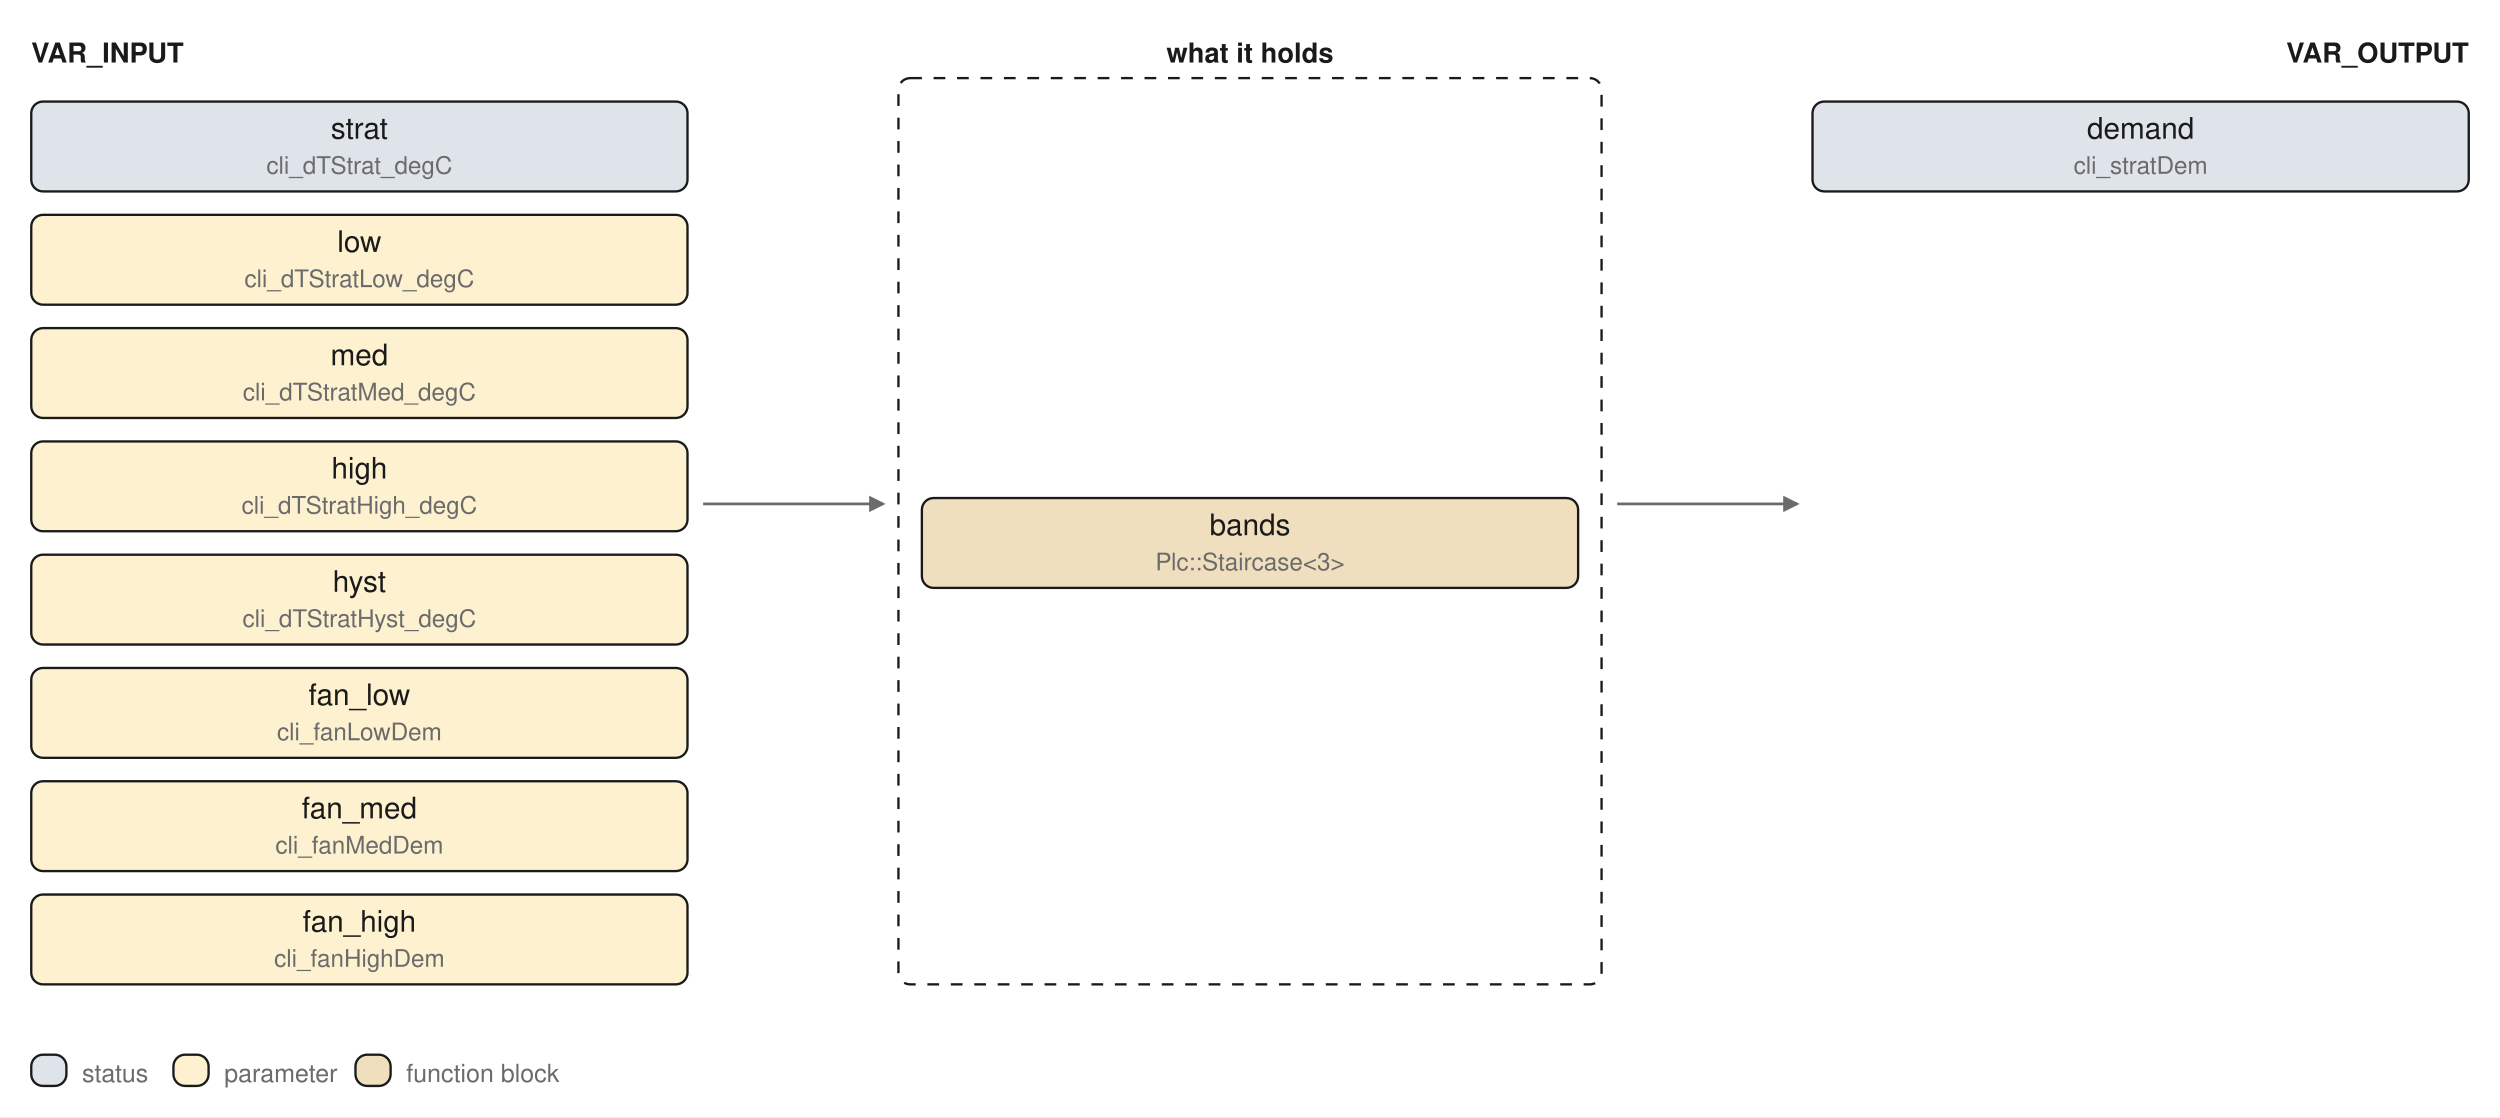
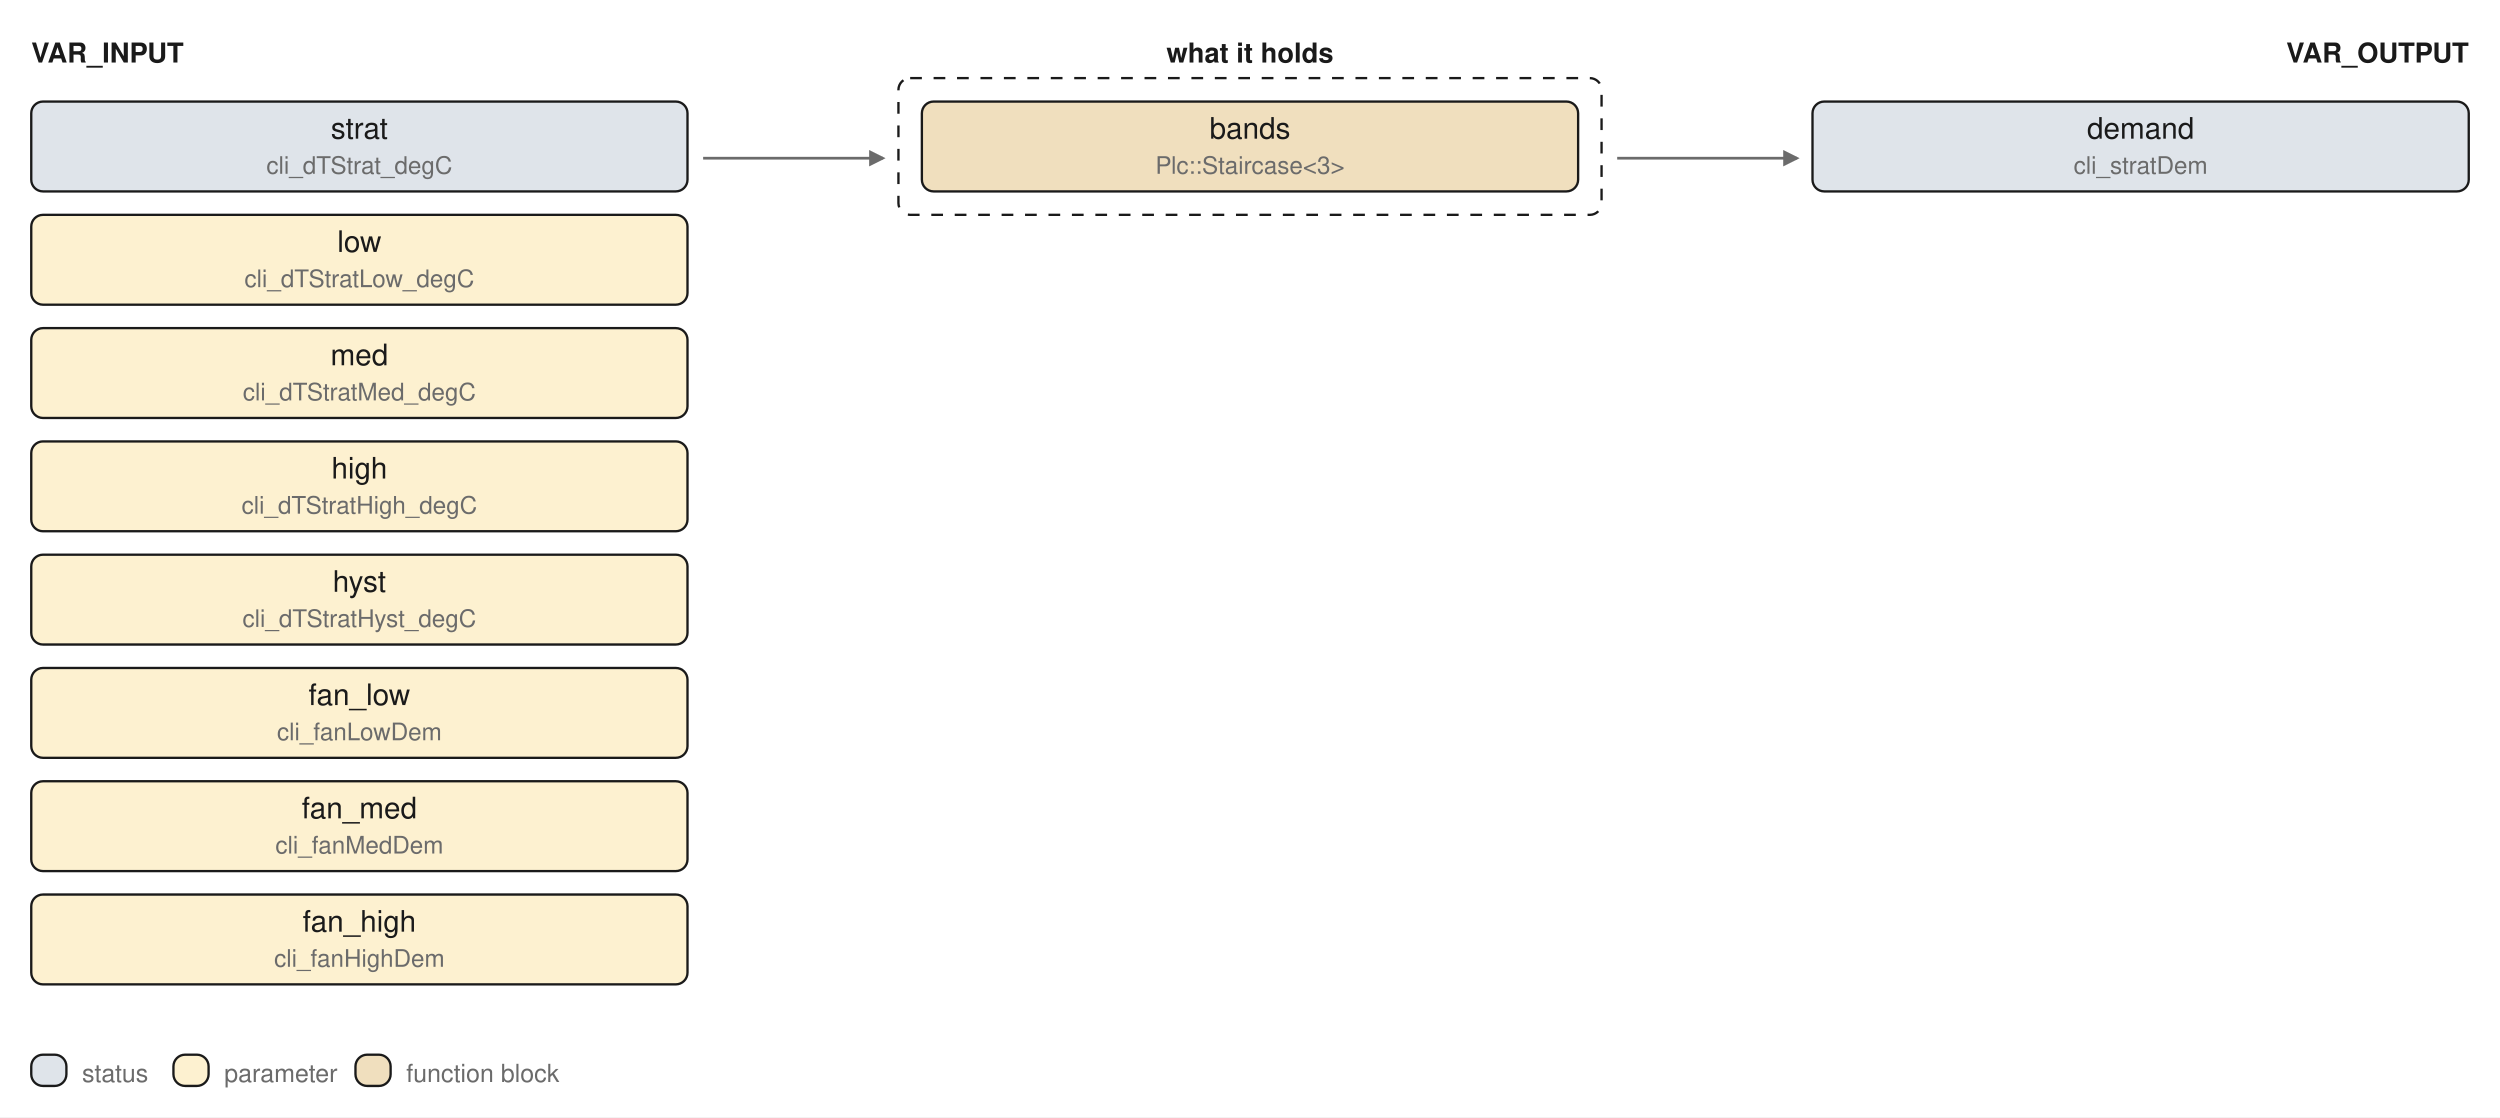
- <svg xmlns="http://www.w3.org/2000/svg" width="640" height="286" viewBox="0 0 640 286" style="max-width:100%;height:auto" content="&lt;mxfile host=&quot;app.diagrams.net&quot; type=&quot;device&quot;&gt;&lt;diagram id=&quot;destrat&quot; name=&quot;destrat&quot;&gt;&lt;mxGraphModel dx=&quot;640&quot; dy=&quot;286&quot; grid=&quot;0&quot; gridSize=&quot;10&quot; guides=&quot;1&quot; tooltips=&quot;1&quot; connect=&quot;1&quot; arrows=&quot;1&quot; fold=&quot;1&quot; page=&quot;1&quot; pageScale=&quot;1&quot; pageWidth=&quot;640&quot; pageHeight=&quot;286&quot; math=&quot;0&quot; shadow=&quot;0&quot;&gt;&lt;root&gt;&lt;mxCell id=&quot;0&quot;/&gt;&lt;mxCell id=&quot;1&quot; parent=&quot;0&quot;/&gt;&lt;mxCell id=&quot;n2&quot; value=&quot;VAR_INPUT&quot; style=&quot;text;html=1;fontSize=7;fontColor=#1a1a1a;align=left;fontStyle=1&quot; vertex=&quot;1&quot; parent=&quot;1&quot;&gt;&lt;mxGeometry x=&quot;8&quot; y=&quot;9&quot; width=&quot;45&quot; height=&quot;11&quot; as=&quot;geometry&quot;/&gt;&lt;/mxCell&gt;&lt;mxCell id=&quot;n3&quot; value=&quot;what it holds&quot; style=&quot;text;html=1;fontSize=7;fontColor=#1a1a1a;align=center;fontStyle=1&quot; vertex=&quot;1&quot; parent=&quot;1&quot;&gt;&lt;mxGeometry x=&quot;320.0&quot; y=&quot;9&quot; width=&quot;65&quot; height=&quot;11&quot; as=&quot;geometry&quot;/&gt;&lt;/mxCell&gt;&lt;mxCell id=&quot;n4&quot; value=&quot;VAR_OUTPUT&quot; style=&quot;text;html=1;fontSize=7;fontColor=#1a1a1a;align=left;fontStyle=1&quot; vertex=&quot;1&quot; parent=&quot;1&quot;&gt;&lt;mxGeometry x=&quot;632&quot; y=&quot;9&quot; width=&quot;50&quot; height=&quot;11&quot; as=&quot;geometry&quot;/&gt;&lt;/mxCell&gt;&lt;mxCell id=&quot;n5&quot; value=&quot;strat&quot; style=&quot;rounded=1;fillColor=#dfe4ea;strokeColor=#1a1a1a;whiteSpace=wrap;html=1;fontSize=8&quot; vertex=&quot;1&quot; parent=&quot;1&quot;&gt;&lt;mxGeometry x=&quot;8&quot; y=&quot;26&quot; width=&quot;168&quot; height=&quot;23&quot; as=&quot;geometry&quot;/&gt;&lt;/mxCell&gt;&lt;mxCell id=&quot;n6&quot; value=&quot;low&quot; style=&quot;rounded=1;fillColor=#fdf1d0;strokeColor=#1a1a1a;whiteSpace=wrap;html=1;fontSize=8&quot; vertex=&quot;1&quot; parent=&quot;1&quot;&gt;&lt;mxGeometry x=&quot;8&quot; y=&quot;55&quot; width=&quot;168&quot; height=&quot;23&quot; as=&quot;geometry&quot;/&gt;&lt;/mxCell&gt;&lt;mxCell id=&quot;n7&quot; value=&quot;med&quot; style=&quot;rounded=1;fillColor=#fdf1d0;strokeColor=#1a1a1a;whiteSpace=wrap;html=1;fontSize=8&quot; vertex=&quot;1&quot; parent=&quot;1&quot;&gt;&lt;mxGeometry x=&quot;8&quot; y=&quot;84&quot; width=&quot;168&quot; height=&quot;23&quot; as=&quot;geometry&quot;/&gt;&lt;/mxCell&gt;&lt;mxCell id=&quot;n8&quot; value=&quot;high&quot; style=&quot;rounded=1;fillColor=#fdf1d0;strokeColor=#1a1a1a;whiteSpace=wrap;html=1;fontSize=8&quot; vertex=&quot;1&quot; parent=&quot;1&quot;&gt;&lt;mxGeometry x=&quot;8&quot; y=&quot;113&quot; width=&quot;168&quot; height=&quot;23&quot; as=&quot;geometry&quot;/&gt;&lt;/mxCell&gt;&lt;mxCell id=&quot;n9&quot; value=&quot;hyst&quot; style=&quot;rounded=1;fillColor=#fdf1d0;strokeColor=#1a1a1a;whiteSpace=wrap;html=1;fontSize=8&quot; vertex=&quot;1&quot; parent=&quot;1&quot;&gt;&lt;mxGeometry x=&quot;8&quot; y=&quot;142&quot; width=&quot;168&quot; height=&quot;23&quot; as=&quot;geometry&quot;/&gt;&lt;/mxCell&gt;&lt;mxCell id=&quot;n10&quot; value=&quot;fan_low&quot; style=&quot;rounded=1;fillColor=#fdf1d0;strokeColor=#1a1a1a;whiteSpace=wrap;html=1;fontSize=8&quot; vertex=&quot;1&quot; parent=&quot;1&quot;&gt;&lt;mxGeometry x=&quot;8&quot; y=&quot;171&quot; width=&quot;168&quot; height=&quot;23&quot; as=&quot;geometry&quot;/&gt;&lt;/mxCell&gt;&lt;mxCell id=&quot;n11&quot; value=&quot;fan_med&quot; style=&quot;rounded=1;fillColor=#fdf1d0;strokeColor=#1a1a1a;whiteSpace=wrap;html=1;fontSize=8&quot; vertex=&quot;1&quot; parent=&quot;1&quot;&gt;&lt;mxGeometry x=&quot;8&quot; y=&quot;200&quot; width=&quot;168&quot; height=&quot;23&quot; as=&quot;geometry&quot;/&gt;&lt;/mxCell&gt;&lt;mxCell id=&quot;n12&quot; value=&quot;fan_high&quot; style=&quot;rounded=1;fillColor=#fdf1d0;strokeColor=#1a1a1a;whiteSpace=wrap;html=1;fontSize=8&quot; vertex=&quot;1&quot; parent=&quot;1&quot;&gt;&lt;mxGeometry x=&quot;8&quot; y=&quot;229&quot; width=&quot;168&quot; height=&quot;23&quot; as=&quot;geometry&quot;/&gt;&lt;/mxCell&gt;&lt;mxCell id=&quot;n13&quot; value=&quot;demand&quot; style=&quot;rounded=1;fillColor=#dfe4ea;strokeColor=#1a1a1a;whiteSpace=wrap;html=1;fontSize=8&quot; vertex=&quot;1&quot; parent=&quot;1&quot;&gt;&lt;mxGeometry x=&quot;464&quot; y=&quot;26&quot; width=&quot;168&quot; height=&quot;23&quot; as=&quot;geometry&quot;/&gt;&lt;/mxCell&gt;&lt;mxCell id=&quot;n14&quot; value=&quot;&quot; style=&quot;rounded=1;fillColor=#ffffff;strokeColor=#1a1a1a;whiteSpace=wrap;html=1;fontSize=8;dashed=1&quot; vertex=&quot;1&quot; parent=&quot;1&quot;&gt;&lt;mxGeometry x=&quot;230&quot; y=&quot;20&quot; width=&quot;180&quot; height=&quot;232&quot; as=&quot;geometry&quot;/&gt;&lt;/mxCell&gt;&lt;mxCell id=&quot;n15&quot; value=&quot;bands&quot; style=&quot;rounded=1;fillColor=#f0dfbe;strokeColor=#1a1a1a;whiteSpace=wrap;html=1;fontSize=8&quot; vertex=&quot;1&quot; parent=&quot;1&quot;&gt;&lt;mxGeometry x=&quot;236&quot; y=&quot;127.5&quot; width=&quot;168&quot; height=&quot;23&quot; as=&quot;geometry&quot;/&gt;&lt;/mxCell&gt;&lt;mxCell id=&quot;e16&quot; value=&quot;&quot; style=&quot;edgeStyle=none;html=1;strokeColor=#6b6b6b;endArrow=block&quot; edge=&quot;1&quot; parent=&quot;1&quot;&gt;&lt;mxGeometry relative=&quot;1&quot; as=&quot;geometry&quot;&gt;&lt;mxPoint x=&quot;180&quot; y=&quot;129.0&quot; as=&quot;sourcePoint&quot;/&gt;&lt;mxPoint x=&quot;226&quot; y=&quot;129.0&quot; as=&quot;targetPoint&quot;/&gt;&lt;/mxGeometry&gt;&lt;/mxCell&gt;&lt;mxCell id=&quot;e17&quot; value=&quot;&quot; style=&quot;edgeStyle=none;html=1;strokeColor=#6b6b6b;endArrow=block&quot; edge=&quot;1&quot; parent=&quot;1&quot;&gt;&lt;mxGeometry relative=&quot;1&quot; as=&quot;geometry&quot;&gt;&lt;mxPoint x=&quot;414&quot; y=&quot;129.0&quot; as=&quot;sourcePoint&quot;/&gt;&lt;mxPoint x=&quot;460&quot; y=&quot;129.0&quot; as=&quot;targetPoint&quot;/&gt;&lt;/mxGeometry&gt;&lt;/mxCell&gt;&lt;mxCell id=&quot;n18&quot; value=&quot;&quot; style=&quot;rounded=1;fillColor=#dfe4ea;strokeColor=#1a1a1a;whiteSpace=wrap;html=1;fontSize=8&quot; vertex=&quot;1&quot; parent=&quot;1&quot;&gt;&lt;mxGeometry x=&quot;8&quot; y=&quot;270&quot; width=&quot;9&quot; height=&quot;8&quot; as=&quot;geometry&quot;/&gt;&lt;/mxCell&gt;&lt;mxCell id=&quot;n19&quot; value=&quot;status&quot; style=&quot;text;html=1;fontSize=6;fontColor=#6b6b6b;align=left&quot; vertex=&quot;1&quot; parent=&quot;1&quot;&gt;&lt;mxGeometry x=&quot;21&quot; y=&quot;270.6&quot; width=&quot;40&quot; height=&quot;10.4&quot; as=&quot;geometry&quot;/&gt;&lt;/mxCell&gt;&lt;mxCell id=&quot;n20&quot; value=&quot;&quot; style=&quot;rounded=1;fillColor=#fdf1d0;strokeColor=#1a1a1a;whiteSpace=wrap;html=1;fontSize=8&quot; vertex=&quot;1&quot; parent=&quot;1&quot;&gt;&lt;mxGeometry x=&quot;44.4&quot; y=&quot;270&quot; width=&quot;9&quot; height=&quot;8&quot; as=&quot;geometry&quot;/&gt;&lt;/mxCell&gt;&lt;mxCell id=&quot;n21&quot; value=&quot;parameter&quot; style=&quot;text;html=1;fontSize=6;fontColor=#6b6b6b;align=left&quot; vertex=&quot;1&quot; parent=&quot;1&quot;&gt;&lt;mxGeometry x=&quot;57.4&quot; y=&quot;270.6&quot; width=&quot;45&quot; height=&quot;10.4&quot; as=&quot;geometry&quot;/&gt;&lt;/mxCell&gt;&lt;mxCell id=&quot;n22&quot; value=&quot;&quot; style=&quot;rounded=1;fillColor=#f0dfbe;strokeColor=#1a1a1a;whiteSpace=wrap;html=1;fontSize=8&quot; vertex=&quot;1&quot; parent=&quot;1&quot;&gt;&lt;mxGeometry x=&quot;91.0&quot; y=&quot;270&quot; width=&quot;9&quot; height=&quot;8&quot; as=&quot;geometry&quot;/&gt;&lt;/mxCell&gt;&lt;mxCell id=&quot;n23&quot; value=&quot;function block&quot; style=&quot;text;html=1;fontSize=6;fontColor=#6b6b6b;align=left&quot; vertex=&quot;1&quot; parent=&quot;1&quot;&gt;&lt;mxGeometry x=&quot;104.0&quot; y=&quot;270.6&quot; width=&quot;70&quot; height=&quot;10.4&quot; as=&quot;geometry&quot;/&gt;&lt;/mxCell&gt;&lt;/root&gt;&lt;/mxGraphModel&gt;&lt;/diagram&gt;&lt;/mxfile&gt;">
+ <svg xmlns="http://www.w3.org/2000/svg" width="640" height="286" viewBox="0 0 640 286" style="max-width:100%;height:auto" content="&lt;mxfile host=&quot;app.diagrams.net&quot; type=&quot;device&quot;&gt;&lt;diagram id=&quot;destrat&quot; name=&quot;destrat&quot;&gt;&lt;mxGraphModel dx=&quot;640&quot; dy=&quot;286&quot; grid=&quot;0&quot; gridSize=&quot;10&quot; guides=&quot;1&quot; tooltips=&quot;1&quot; connect=&quot;1&quot; arrows=&quot;1&quot; fold=&quot;1&quot; page=&quot;1&quot; pageScale=&quot;1&quot; pageWidth=&quot;640&quot; pageHeight=&quot;286&quot; math=&quot;0&quot; shadow=&quot;0&quot;&gt;&lt;root&gt;&lt;mxCell id=&quot;0&quot;/&gt;&lt;mxCell id=&quot;1&quot; parent=&quot;0&quot;/&gt;&lt;mxCell id=&quot;n2&quot; value=&quot;VAR_INPUT&quot; style=&quot;text;html=1;fontSize=7;fontColor=#1a1a1a;align=left;fontStyle=1&quot; vertex=&quot;1&quot; parent=&quot;1&quot;&gt;&lt;mxGeometry x=&quot;8&quot; y=&quot;9&quot; width=&quot;45&quot; height=&quot;11&quot; as=&quot;geometry&quot;/&gt;&lt;/mxCell&gt;&lt;mxCell id=&quot;n3&quot; value=&quot;what it holds&quot; style=&quot;text;html=1;fontSize=7;fontColor=#1a1a1a;align=center;fontStyle=1&quot; vertex=&quot;1&quot; parent=&quot;1&quot;&gt;&lt;mxGeometry x=&quot;320.0&quot; y=&quot;9&quot; width=&quot;65&quot; height=&quot;11&quot; as=&quot;geometry&quot;/&gt;&lt;/mxCell&gt;&lt;mxCell id=&quot;n4&quot; value=&quot;VAR_OUTPUT&quot; style=&quot;text;html=1;fontSize=7;fontColor=#1a1a1a;align=left;fontStyle=1&quot; vertex=&quot;1&quot; parent=&quot;1&quot;&gt;&lt;mxGeometry x=&quot;632&quot; y=&quot;9&quot; width=&quot;50&quot; height=&quot;11&quot; as=&quot;geometry&quot;/&gt;&lt;/mxCell&gt;&lt;mxCell id=&quot;n5&quot; value=&quot;strat&quot; style=&quot;rounded=1;fillColor=#dfe4ea;strokeColor=#1a1a1a;whiteSpace=wrap;html=1;fontSize=8&quot; vertex=&quot;1&quot; parent=&quot;1&quot;&gt;&lt;mxGeometry x=&quot;8&quot; y=&quot;26&quot; width=&quot;168&quot; height=&quot;23&quot; as=&quot;geometry&quot;/&gt;&lt;/mxCell&gt;&lt;mxCell id=&quot;n6&quot; value=&quot;low&quot; style=&quot;rounded=1;fillColor=#fdf1d0;strokeColor=#1a1a1a;whiteSpace=wrap;html=1;fontSize=8&quot; vertex=&quot;1&quot; parent=&quot;1&quot;&gt;&lt;mxGeometry x=&quot;8&quot; y=&quot;55&quot; width=&quot;168&quot; height=&quot;23&quot; as=&quot;geometry&quot;/&gt;&lt;/mxCell&gt;&lt;mxCell id=&quot;n7&quot; value=&quot;med&quot; style=&quot;rounded=1;fillColor=#fdf1d0;strokeColor=#1a1a1a;whiteSpace=wrap;html=1;fontSize=8&quot; vertex=&quot;1&quot; parent=&quot;1&quot;&gt;&lt;mxGeometry x=&quot;8&quot; y=&quot;84&quot; width=&quot;168&quot; height=&quot;23&quot; as=&quot;geometry&quot;/&gt;&lt;/mxCell&gt;&lt;mxCell id=&quot;n8&quot; value=&quot;high&quot; style=&quot;rounded=1;fillColor=#fdf1d0;strokeColor=#1a1a1a;whiteSpace=wrap;html=1;fontSize=8&quot; vertex=&quot;1&quot; parent=&quot;1&quot;&gt;&lt;mxGeometry x=&quot;8&quot; y=&quot;113&quot; width=&quot;168&quot; height=&quot;23&quot; as=&quot;geometry&quot;/&gt;&lt;/mxCell&gt;&lt;mxCell id=&quot;n9&quot; value=&quot;hyst&quot; style=&quot;rounded=1;fillColor=#fdf1d0;strokeColor=#1a1a1a;whiteSpace=wrap;html=1;fontSize=8&quot; vertex=&quot;1&quot; parent=&quot;1&quot;&gt;&lt;mxGeometry x=&quot;8&quot; y=&quot;142&quot; width=&quot;168&quot; height=&quot;23&quot; as=&quot;geometry&quot;/&gt;&lt;/mxCell&gt;&lt;mxCell id=&quot;n10&quot; value=&quot;fan_low&quot; style=&quot;rounded=1;fillColor=#fdf1d0;strokeColor=#1a1a1a;whiteSpace=wrap;html=1;fontSize=8&quot; vertex=&quot;1&quot; parent=&quot;1&quot;&gt;&lt;mxGeometry x=&quot;8&quot; y=&quot;171&quot; width=&quot;168&quot; height=&quot;23&quot; as=&quot;geometry&quot;/&gt;&lt;/mxCell&gt;&lt;mxCell id=&quot;n11&quot; value=&quot;fan_med&quot; style=&quot;rounded=1;fillColor=#fdf1d0;strokeColor=#1a1a1a;whiteSpace=wrap;html=1;fontSize=8&quot; vertex=&quot;1&quot; parent=&quot;1&quot;&gt;&lt;mxGeometry x=&quot;8&quot; y=&quot;200&quot; width=&quot;168&quot; height=&quot;23&quot; as=&quot;geometry&quot;/&gt;&lt;/mxCell&gt;&lt;mxCell id=&quot;n12&quot; value=&quot;fan_high&quot; style=&quot;rounded=1;fillColor=#fdf1d0;strokeColor=#1a1a1a;whiteSpace=wrap;html=1;fontSize=8&quot; vertex=&quot;1&quot; parent=&quot;1&quot;&gt;&lt;mxGeometry x=&quot;8&quot; y=&quot;229&quot; width=&quot;168&quot; height=&quot;23&quot; as=&quot;geometry&quot;/&gt;&lt;/mxCell&gt;&lt;mxCell id=&quot;n13&quot; value=&quot;demand&quot; style=&quot;rounded=1;fillColor=#dfe4ea;strokeColor=#1a1a1a;whiteSpace=wrap;html=1;fontSize=8&quot; vertex=&quot;1&quot; parent=&quot;1&quot;&gt;&lt;mxGeometry x=&quot;464&quot; y=&quot;26&quot; width=&quot;168&quot; height=&quot;23&quot; as=&quot;geometry&quot;/&gt;&lt;/mxCell&gt;&lt;mxCell id=&quot;n14&quot; value=&quot;&quot; style=&quot;rounded=1;fillColor=#ffffff;strokeColor=#1a1a1a;whiteSpace=wrap;html=1;fontSize=8;dashed=1&quot; vertex=&quot;1&quot; parent=&quot;1&quot;&gt;&lt;mxGeometry x=&quot;230&quot; y=&quot;20&quot; width=&quot;180&quot; height=&quot;35&quot; as=&quot;geometry&quot;/&gt;&lt;/mxCell&gt;&lt;mxCell id=&quot;n15&quot; value=&quot;bands&quot; style=&quot;rounded=1;fillColor=#f0dfbe;strokeColor=#1a1a1a;whiteSpace=wrap;html=1;fontSize=8&quot; vertex=&quot;1&quot; parent=&quot;1&quot;&gt;&lt;mxGeometry x=&quot;236&quot; y=&quot;26&quot; width=&quot;168&quot; height=&quot;23&quot; as=&quot;geometry&quot;/&gt;&lt;/mxCell&gt;&lt;mxCell id=&quot;e16&quot; value=&quot;&quot; style=&quot;edgeStyle=none;html=1;strokeColor=#6b6b6b;endArrow=block&quot; edge=&quot;1&quot; parent=&quot;1&quot;&gt;&lt;mxGeometry relative=&quot;1&quot; as=&quot;geometry&quot;&gt;&lt;mxPoint x=&quot;180&quot; y=&quot;40.5&quot; as=&quot;sourcePoint&quot;/&gt;&lt;mxPoint x=&quot;226&quot; y=&quot;40.5&quot; as=&quot;targetPoint&quot;/&gt;&lt;/mxGeometry&gt;&lt;/mxCell&gt;&lt;mxCell id=&quot;e17&quot; value=&quot;&quot; style=&quot;edgeStyle=none;html=1;strokeColor=#6b6b6b;endArrow=block&quot; edge=&quot;1&quot; parent=&quot;1&quot;&gt;&lt;mxGeometry relative=&quot;1&quot; as=&quot;geometry&quot;&gt;&lt;mxPoint x=&quot;414&quot; y=&quot;40.5&quot; as=&quot;sourcePoint&quot;/&gt;&lt;mxPoint x=&quot;460&quot; y=&quot;40.5&quot; as=&quot;targetPoint&quot;/&gt;&lt;/mxGeometry&gt;&lt;/mxCell&gt;&lt;mxCell id=&quot;n18&quot; value=&quot;&quot; style=&quot;rounded=1;fillColor=#dfe4ea;strokeColor=#1a1a1a;whiteSpace=wrap;html=1;fontSize=8&quot; vertex=&quot;1&quot; parent=&quot;1&quot;&gt;&lt;mxGeometry x=&quot;8&quot; y=&quot;270&quot; width=&quot;9&quot; height=&quot;8&quot; as=&quot;geometry&quot;/&gt;&lt;/mxCell&gt;&lt;mxCell id=&quot;n19&quot; value=&quot;status&quot; style=&quot;text;html=1;fontSize=6;fontColor=#6b6b6b;align=left&quot; vertex=&quot;1&quot; parent=&quot;1&quot;&gt;&lt;mxGeometry x=&quot;21&quot; y=&quot;270.6&quot; width=&quot;40&quot; height=&quot;10.4&quot; as=&quot;geometry&quot;/&gt;&lt;/mxCell&gt;&lt;mxCell id=&quot;n20&quot; value=&quot;&quot; style=&quot;rounded=1;fillColor=#fdf1d0;strokeColor=#1a1a1a;whiteSpace=wrap;html=1;fontSize=8&quot; vertex=&quot;1&quot; parent=&quot;1&quot;&gt;&lt;mxGeometry x=&quot;44.4&quot; y=&quot;270&quot; width=&quot;9&quot; height=&quot;8&quot; as=&quot;geometry&quot;/&gt;&lt;/mxCell&gt;&lt;mxCell id=&quot;n21&quot; value=&quot;parameter&quot; style=&quot;text;html=1;fontSize=6;fontColor=#6b6b6b;align=left&quot; vertex=&quot;1&quot; parent=&quot;1&quot;&gt;&lt;mxGeometry x=&quot;57.4&quot; y=&quot;270.6&quot; width=&quot;45&quot; height=&quot;10.4&quot; as=&quot;geometry&quot;/&gt;&lt;/mxCell&gt;&lt;mxCell id=&quot;n22&quot; value=&quot;&quot; style=&quot;rounded=1;fillColor=#f0dfbe;strokeColor=#1a1a1a;whiteSpace=wrap;html=1;fontSize=8&quot; vertex=&quot;1&quot; parent=&quot;1&quot;&gt;&lt;mxGeometry x=&quot;91.0&quot; y=&quot;270&quot; width=&quot;9&quot; height=&quot;8&quot; as=&quot;geometry&quot;/&gt;&lt;/mxCell&gt;&lt;mxCell id=&quot;n23&quot; value=&quot;function block&quot; style=&quot;text;html=1;fontSize=6;fontColor=#6b6b6b;align=left&quot; vertex=&quot;1&quot; parent=&quot;1&quot;&gt;&lt;mxGeometry x=&quot;104.0&quot; y=&quot;270.6&quot; width=&quot;70&quot; height=&quot;10.4&quot; as=&quot;geometry&quot;/&gt;&lt;/mxCell&gt;&lt;/root&gt;&lt;/mxGraphModel&gt;&lt;/diagram&gt;&lt;/mxfile&gt;">
  <defs>
    <marker id="a" markerWidth="6" markerHeight="6" refX="5" refY="3" orient="auto">
      <path d="M0,0 L6,3 L0,6 z" fill="#6b6b6b" />
    </marker>
  </defs>
  <rect width="640" height="286" fill="#ffffff" />
  <text x="8" y="16" font-family="Helvetica,Arial,sans-serif" font-size="7" fill="#1a1a1a" text-anchor="start" font-weight="bold">VAR_INPUT</text>
  <text x="320.0" y="16" font-family="Helvetica,Arial,sans-serif" font-size="7" fill="#1a1a1a" text-anchor="middle" font-weight="bold">what it holds</text>
  <text x="632" y="16" font-family="Helvetica,Arial,sans-serif" font-size="7" fill="#1a1a1a" text-anchor="end" font-weight="bold">VAR_OUTPUT</text>
  <rect x="8" y="26" width="168" height="23" rx="3" fill="#dfe4ea" stroke="#1a1a1a" stroke-width="0.6" />
  <text x="92.0" y="35.5" font-family="Helvetica,Arial,sans-serif" font-size="7.6" fill="#1a1a1a" text-anchor="middle">strat</text>
  <text x="92.0" y="44.5" font-family="Helvetica,Arial,sans-serif" font-size="6.2" fill="#6b6b6b" text-anchor="middle">cli_dTStrat_degC</text>
  <rect x="8" y="55" width="168" height="23" rx="3" fill="#fdf1d0" stroke="#1a1a1a" stroke-width="0.6" />
  <text x="92.0" y="64.5" font-family="Helvetica,Arial,sans-serif" font-size="7.6" fill="#1a1a1a" text-anchor="middle">low</text>
  <text x="92.0" y="73.5" font-family="Helvetica,Arial,sans-serif" font-size="6.2" fill="#6b6b6b" text-anchor="middle">cli_dTStratLow_degC</text>
  <rect x="8" y="84" width="168" height="23" rx="3" fill="#fdf1d0" stroke="#1a1a1a" stroke-width="0.6" />
  <text x="92.0" y="93.5" font-family="Helvetica,Arial,sans-serif" font-size="7.6" fill="#1a1a1a" text-anchor="middle">med</text>
  <text x="92.0" y="102.5" font-family="Helvetica,Arial,sans-serif" font-size="6.2" fill="#6b6b6b" text-anchor="middle">cli_dTStratMed_degC</text>
  <rect x="8" y="113" width="168" height="23" rx="3" fill="#fdf1d0" stroke="#1a1a1a" stroke-width="0.6" />
  <text x="92.0" y="122.5" font-family="Helvetica,Arial,sans-serif" font-size="7.6" fill="#1a1a1a" text-anchor="middle">high</text>
  <text x="92.0" y="131.5" font-family="Helvetica,Arial,sans-serif" font-size="6.2" fill="#6b6b6b" text-anchor="middle">cli_dTStratHigh_degC</text>
  <rect x="8" y="142" width="168" height="23" rx="3" fill="#fdf1d0" stroke="#1a1a1a" stroke-width="0.6" />
  <text x="92.0" y="151.5" font-family="Helvetica,Arial,sans-serif" font-size="7.6" fill="#1a1a1a" text-anchor="middle">hyst</text>
  <text x="92.0" y="160.5" font-family="Helvetica,Arial,sans-serif" font-size="6.2" fill="#6b6b6b" text-anchor="middle">cli_dTStratHyst_degC</text>
  <rect x="8" y="171" width="168" height="23" rx="3" fill="#fdf1d0" stroke="#1a1a1a" stroke-width="0.6" />
  <text x="92.0" y="180.5" font-family="Helvetica,Arial,sans-serif" font-size="7.6" fill="#1a1a1a" text-anchor="middle">fan_low</text>
  <text x="92.0" y="189.5" font-family="Helvetica,Arial,sans-serif" font-size="6.2" fill="#6b6b6b" text-anchor="middle">cli_fanLowDem</text>
  <rect x="8" y="200" width="168" height="23" rx="3" fill="#fdf1d0" stroke="#1a1a1a" stroke-width="0.6" />
  <text x="92.0" y="209.5" font-family="Helvetica,Arial,sans-serif" font-size="7.6" fill="#1a1a1a" text-anchor="middle">fan_med</text>
  <text x="92.0" y="218.5" font-family="Helvetica,Arial,sans-serif" font-size="6.2" fill="#6b6b6b" text-anchor="middle">cli_fanMedDem</text>
  <rect x="8" y="229" width="168" height="23" rx="3" fill="#fdf1d0" stroke="#1a1a1a" stroke-width="0.6" />
  <text x="92.0" y="238.5" font-family="Helvetica,Arial,sans-serif" font-size="7.6" fill="#1a1a1a" text-anchor="middle">fan_high</text>
  <text x="92.0" y="247.5" font-family="Helvetica,Arial,sans-serif" font-size="6.2" fill="#6b6b6b" text-anchor="middle">cli_fanHighDem</text>
  <rect x="464" y="26" width="168" height="23" rx="3" fill="#dfe4ea" stroke="#1a1a1a" stroke-width="0.6" />
  <text x="548.0" y="35.5" font-family="Helvetica,Arial,sans-serif" font-size="7.6" fill="#1a1a1a" text-anchor="middle">demand</text>
  <text x="548.0" y="44.5" font-family="Helvetica,Arial,sans-serif" font-size="6.2" fill="#6b6b6b" text-anchor="middle">cli_stratDem</text>
-   <rect x="230" y="20" width="180" height="232" rx="3" fill="#ffffff" stroke="#1a1a1a" stroke-width="0.6" stroke-dasharray="3,3" />
-   <rect x="236" y="127.5" width="168" height="23" rx="3" fill="#f0dfbe" stroke="#1a1a1a" stroke-width="0.6" />
-   <text x="320.0" y="137.0" font-family="Helvetica,Arial,sans-serif" font-size="7.6" fill="#1a1a1a" text-anchor="middle">bands</text>
-   <text x="320.0" y="146.0" font-family="Helvetica,Arial,sans-serif" font-size="6.2" fill="#6b6b6b" text-anchor="middle">Plc::Staircase&lt;3&gt;</text>
-   <polyline points="180,129.0 226,129.0" fill="none" stroke="#6b6b6b" stroke-width="0.7" marker-end="url(#a)" />
-   <polyline points="414,129.0 460,129.0" fill="none" stroke="#6b6b6b" stroke-width="0.7" marker-end="url(#a)" />
+   <rect x="230" y="20" width="180" height="35" rx="3" fill="#ffffff" stroke="#1a1a1a" stroke-width="0.6" stroke-dasharray="3,3" />
+   <rect x="236" y="26" width="168" height="23" rx="3" fill="#f0dfbe" stroke="#1a1a1a" stroke-width="0.6" />
+   <text x="320.0" y="35.5" font-family="Helvetica,Arial,sans-serif" font-size="7.6" fill="#1a1a1a" text-anchor="middle">bands</text>
+   <text x="320.0" y="44.5" font-family="Helvetica,Arial,sans-serif" font-size="6.2" fill="#6b6b6b" text-anchor="middle">Plc::Staircase&lt;3&gt;</text>
+   <polyline points="180,40.5 226,40.5" fill="none" stroke="#6b6b6b" stroke-width="0.7" marker-end="url(#a)" />
+   <polyline points="414,40.5 460,40.5" fill="none" stroke="#6b6b6b" stroke-width="0.7" marker-end="url(#a)" />
  <rect x="8" y="270" width="9" height="8" rx="3" fill="#dfe4ea" stroke="#1a1a1a" stroke-width="0.6" />
  <text x="21" y="277" font-family="Helvetica,Arial,sans-serif" font-size="6.4" fill="#6b6b6b" text-anchor="start">status</text>
  <rect x="44.4" y="270" width="9" height="8" rx="3" fill="#fdf1d0" stroke="#1a1a1a" stroke-width="0.6" />
  <text x="57.4" y="277" font-family="Helvetica,Arial,sans-serif" font-size="6.4" fill="#6b6b6b" text-anchor="start">parameter</text>
  <rect x="91.0" y="270" width="9" height="8" rx="3" fill="#f0dfbe" stroke="#1a1a1a" stroke-width="0.6" />
  <text x="104.0" y="277" font-family="Helvetica,Arial,sans-serif" font-size="6.4" fill="#6b6b6b" text-anchor="start">function block</text>
</svg>
